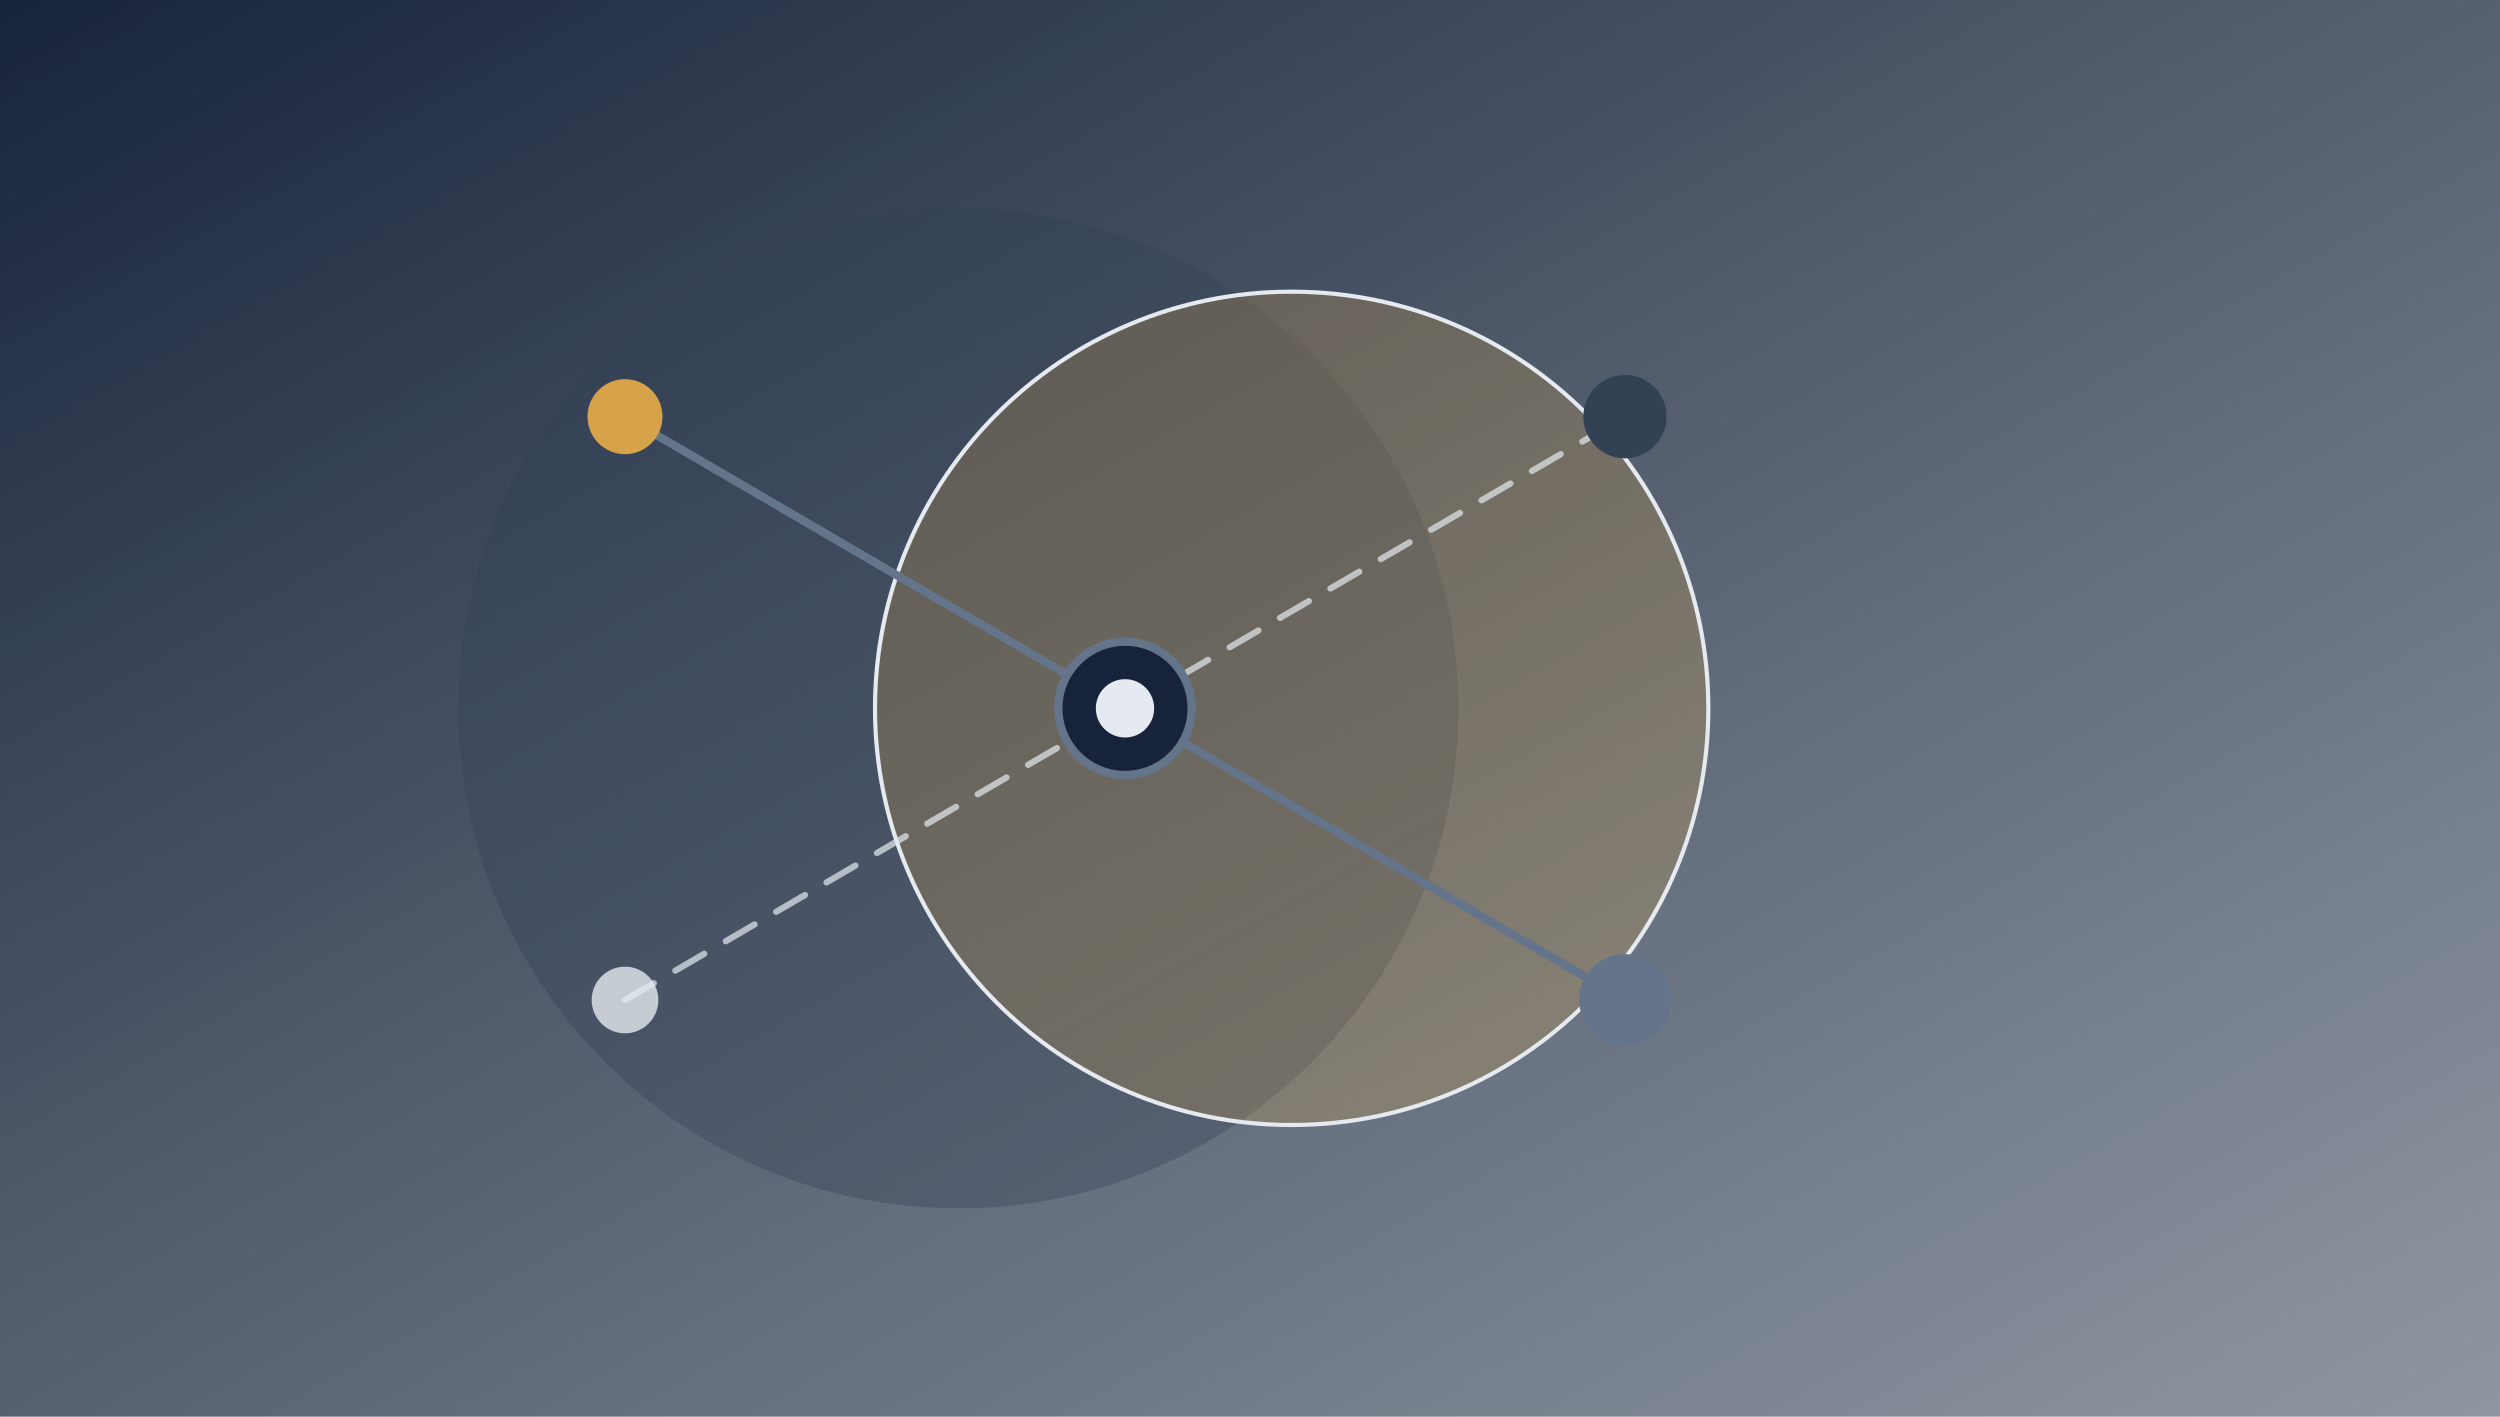
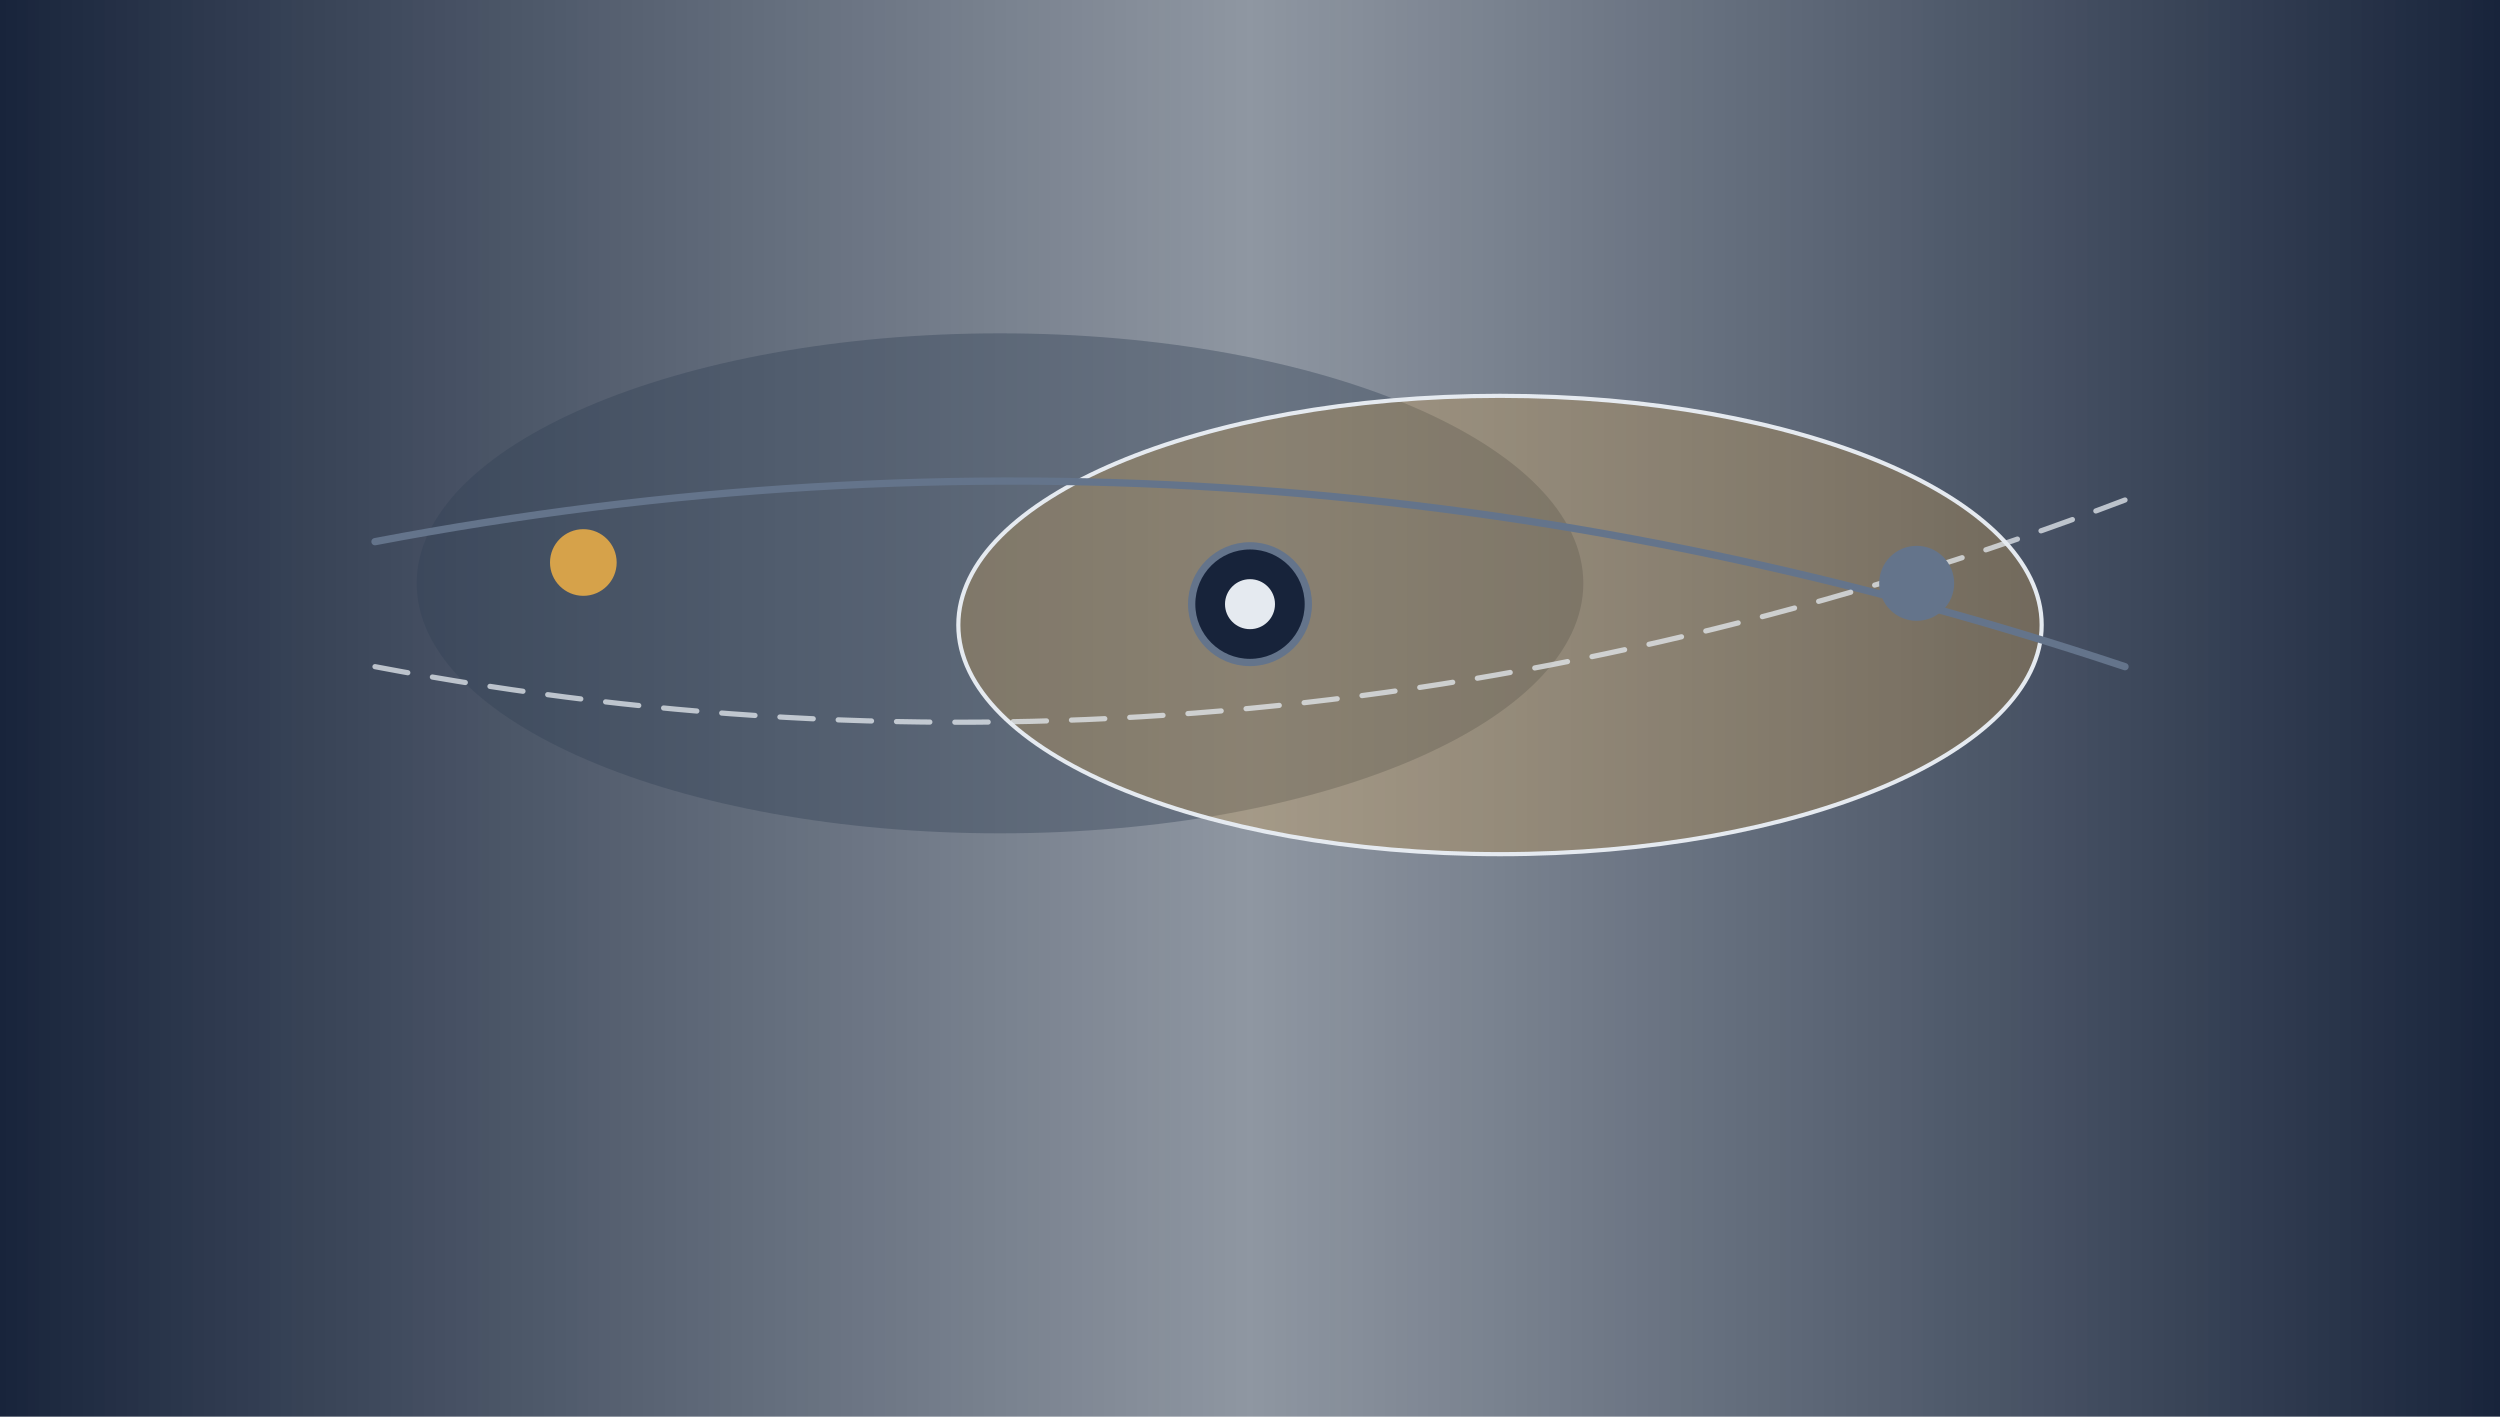
<svg xmlns="http://www.w3.org/2000/svg" viewBox="0 0 1200 680" preserveAspectRatio="xMidYMid slice" width="100%" height="100%">
  <defs>
-     <linearGradient id="grad_other_2" x1="0%" y1="0%" x2="100%" y2="100%">
+     <linearGradient id="grad_other_2" x1="0%" y1="0%" x2="100%" y2="0%">
      <stop offset="0%" stop-color="#17233A" />
-       <stop offset="100%" stop-color="#334155" stop-opacity="0.55" />
+       <stop offset="50%" stop-color="#334155" stop-opacity="0.55" />
+       <stop offset="100%" stop-color="#17233A" />
    </linearGradient>
-     <radialGradient id="glow_other_2" cx="35%" cy="50%" r="65%">
-       <stop offset="0%" stop-color="#E5EAF0" stop-opacity="0.85" />
-       <stop offset="45%" stop-color="#D6A24A" stop-opacity="0.4" />
+     <radialGradient id="glow_other_2" cx="40%" cy="45%" r="55%">
+       <stop offset="0%" stop-color="#E5EAF0" stop-opacity="0.9" />
+       <stop offset="45%" stop-color="#D6A24A" stop-opacity="0.45" />
      <stop offset="100%" stop-color="#17233A" stop-opacity="0" />
    </radialGradient>
  </defs>
  <rect width="1200" height="680" fill="url(#grad_other_2)" />
-   <circle cx="460" cy="340" r="240" fill="#334155" fill-opacity="0.35" />
-   <circle cx="620" cy="340" r="200" fill="#D6A24A" fill-opacity="0.25" stroke="#E5EAF0" stroke-width="2" />
-   <path d="M 300 200 Q 540 340 780 480" fill="none" stroke="#64748B" stroke-width="4" stroke-linecap="round" />
-   <path d="M 300 480 Q 540 340 780 200" fill="none" stroke="#E5EAF0" stroke-width="3" stroke-opacity="0.7" stroke-dasharray="16 12" stroke-linecap="round" />
-   <circle cx="540" cy="340" r="32" fill="#17233A" stroke="#64748B" stroke-width="4" />
-   <circle cx="540" cy="340" r="14" fill="#E5EAF0" />
-   <circle cx="300" cy="200" r="18" fill="#D6A24A" />
-   <circle cx="780" cy="480" r="22" fill="#64748B" />
-   <circle cx="300" cy="480" r="16" fill="#E5EAF0" opacity="0.8" />
-   <circle cx="780" cy="200" r="20" fill="#334155" />
+   <ellipse cx="480" cy="280" rx="280" ry="120" fill="#334155" fill-opacity="0.4" />
+   <ellipse cx="720" cy="300" rx="260" ry="110" fill="#D6A24A" fill-opacity="0.3" stroke="#E5EAF0" stroke-width="2" />
+   <path d="M 180 260 Q 600 180 1020 320" fill="none" stroke="#64748B" stroke-width="3.5" stroke-linecap="round" />
+   <path d="M 180 320 Q 600 400 1020 240" fill="none" stroke="#E5EAF0" stroke-width="2.5" stroke-opacity="0.75" stroke-dasharray="16 12" stroke-linecap="round" />
+   <circle cx="600" cy="290" r="28" fill="#17233A" stroke="#64748B" stroke-width="3.5" />
+   <circle cx="600" cy="290" r="12" fill="#E5EAF0" />
+   <circle cx="280" cy="270" r="16" fill="#D6A24A" />
+   <circle cx="920" cy="280" r="18" fill="#64748B" />
</svg>
